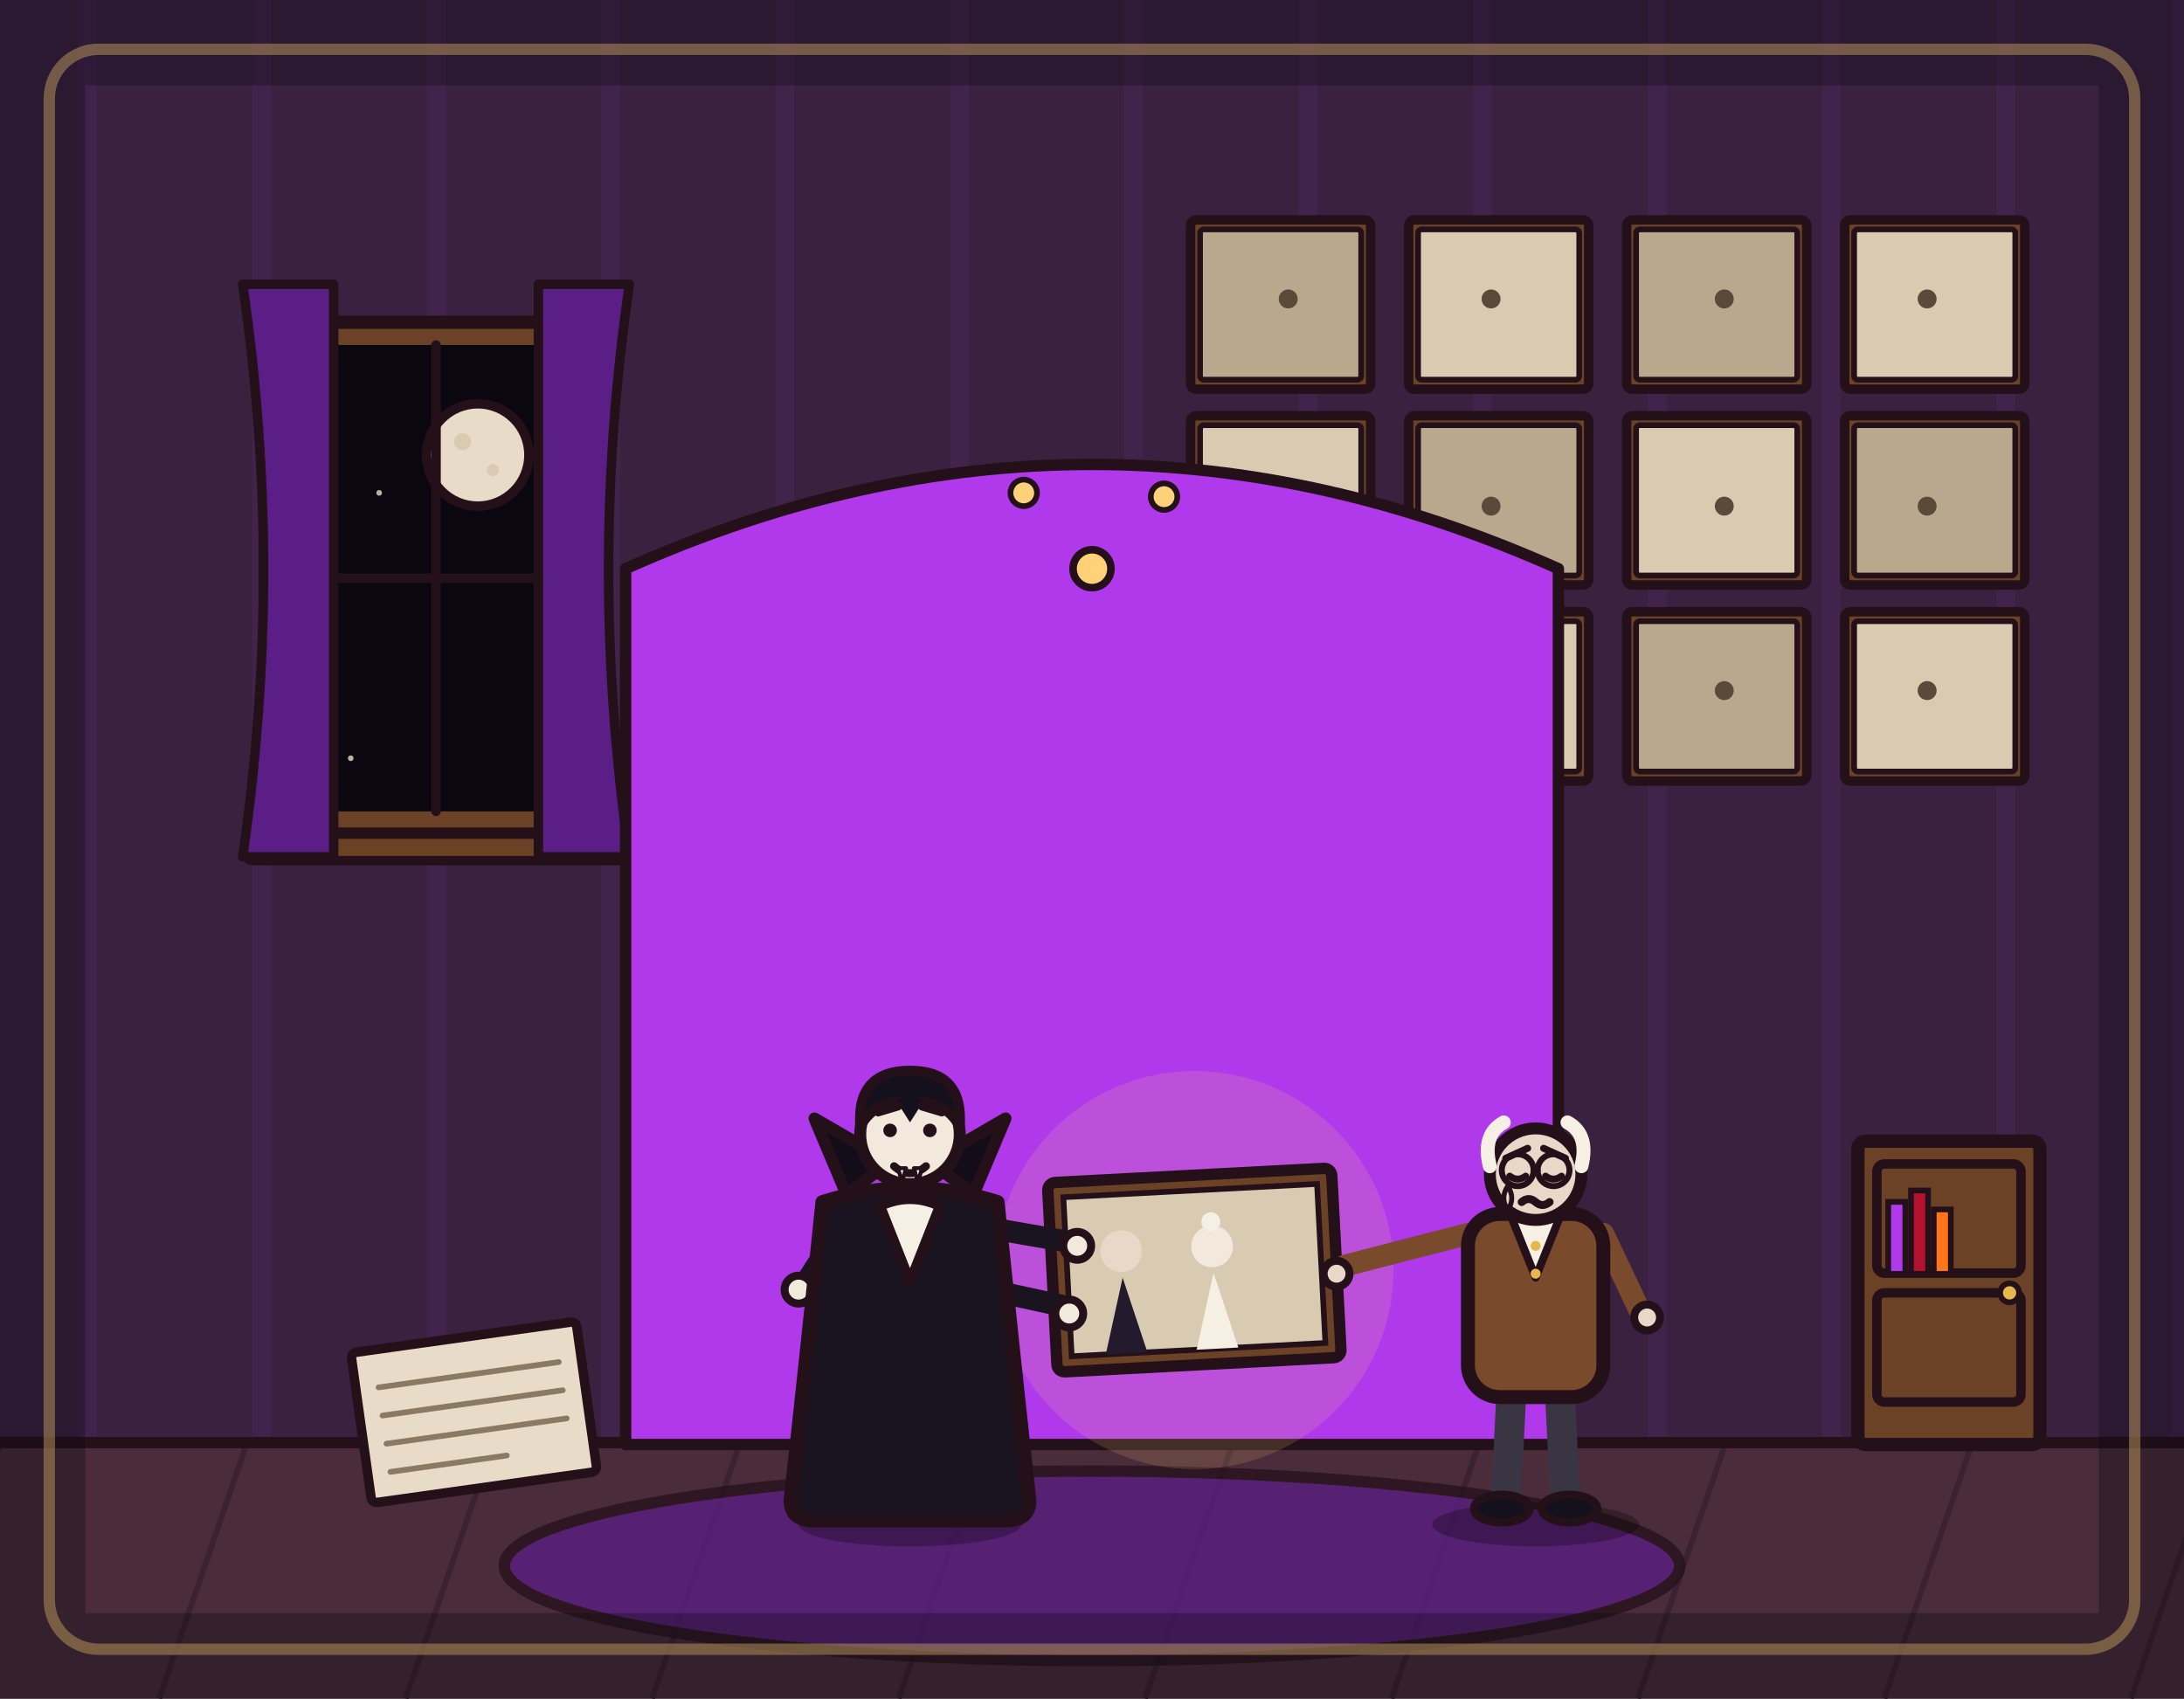
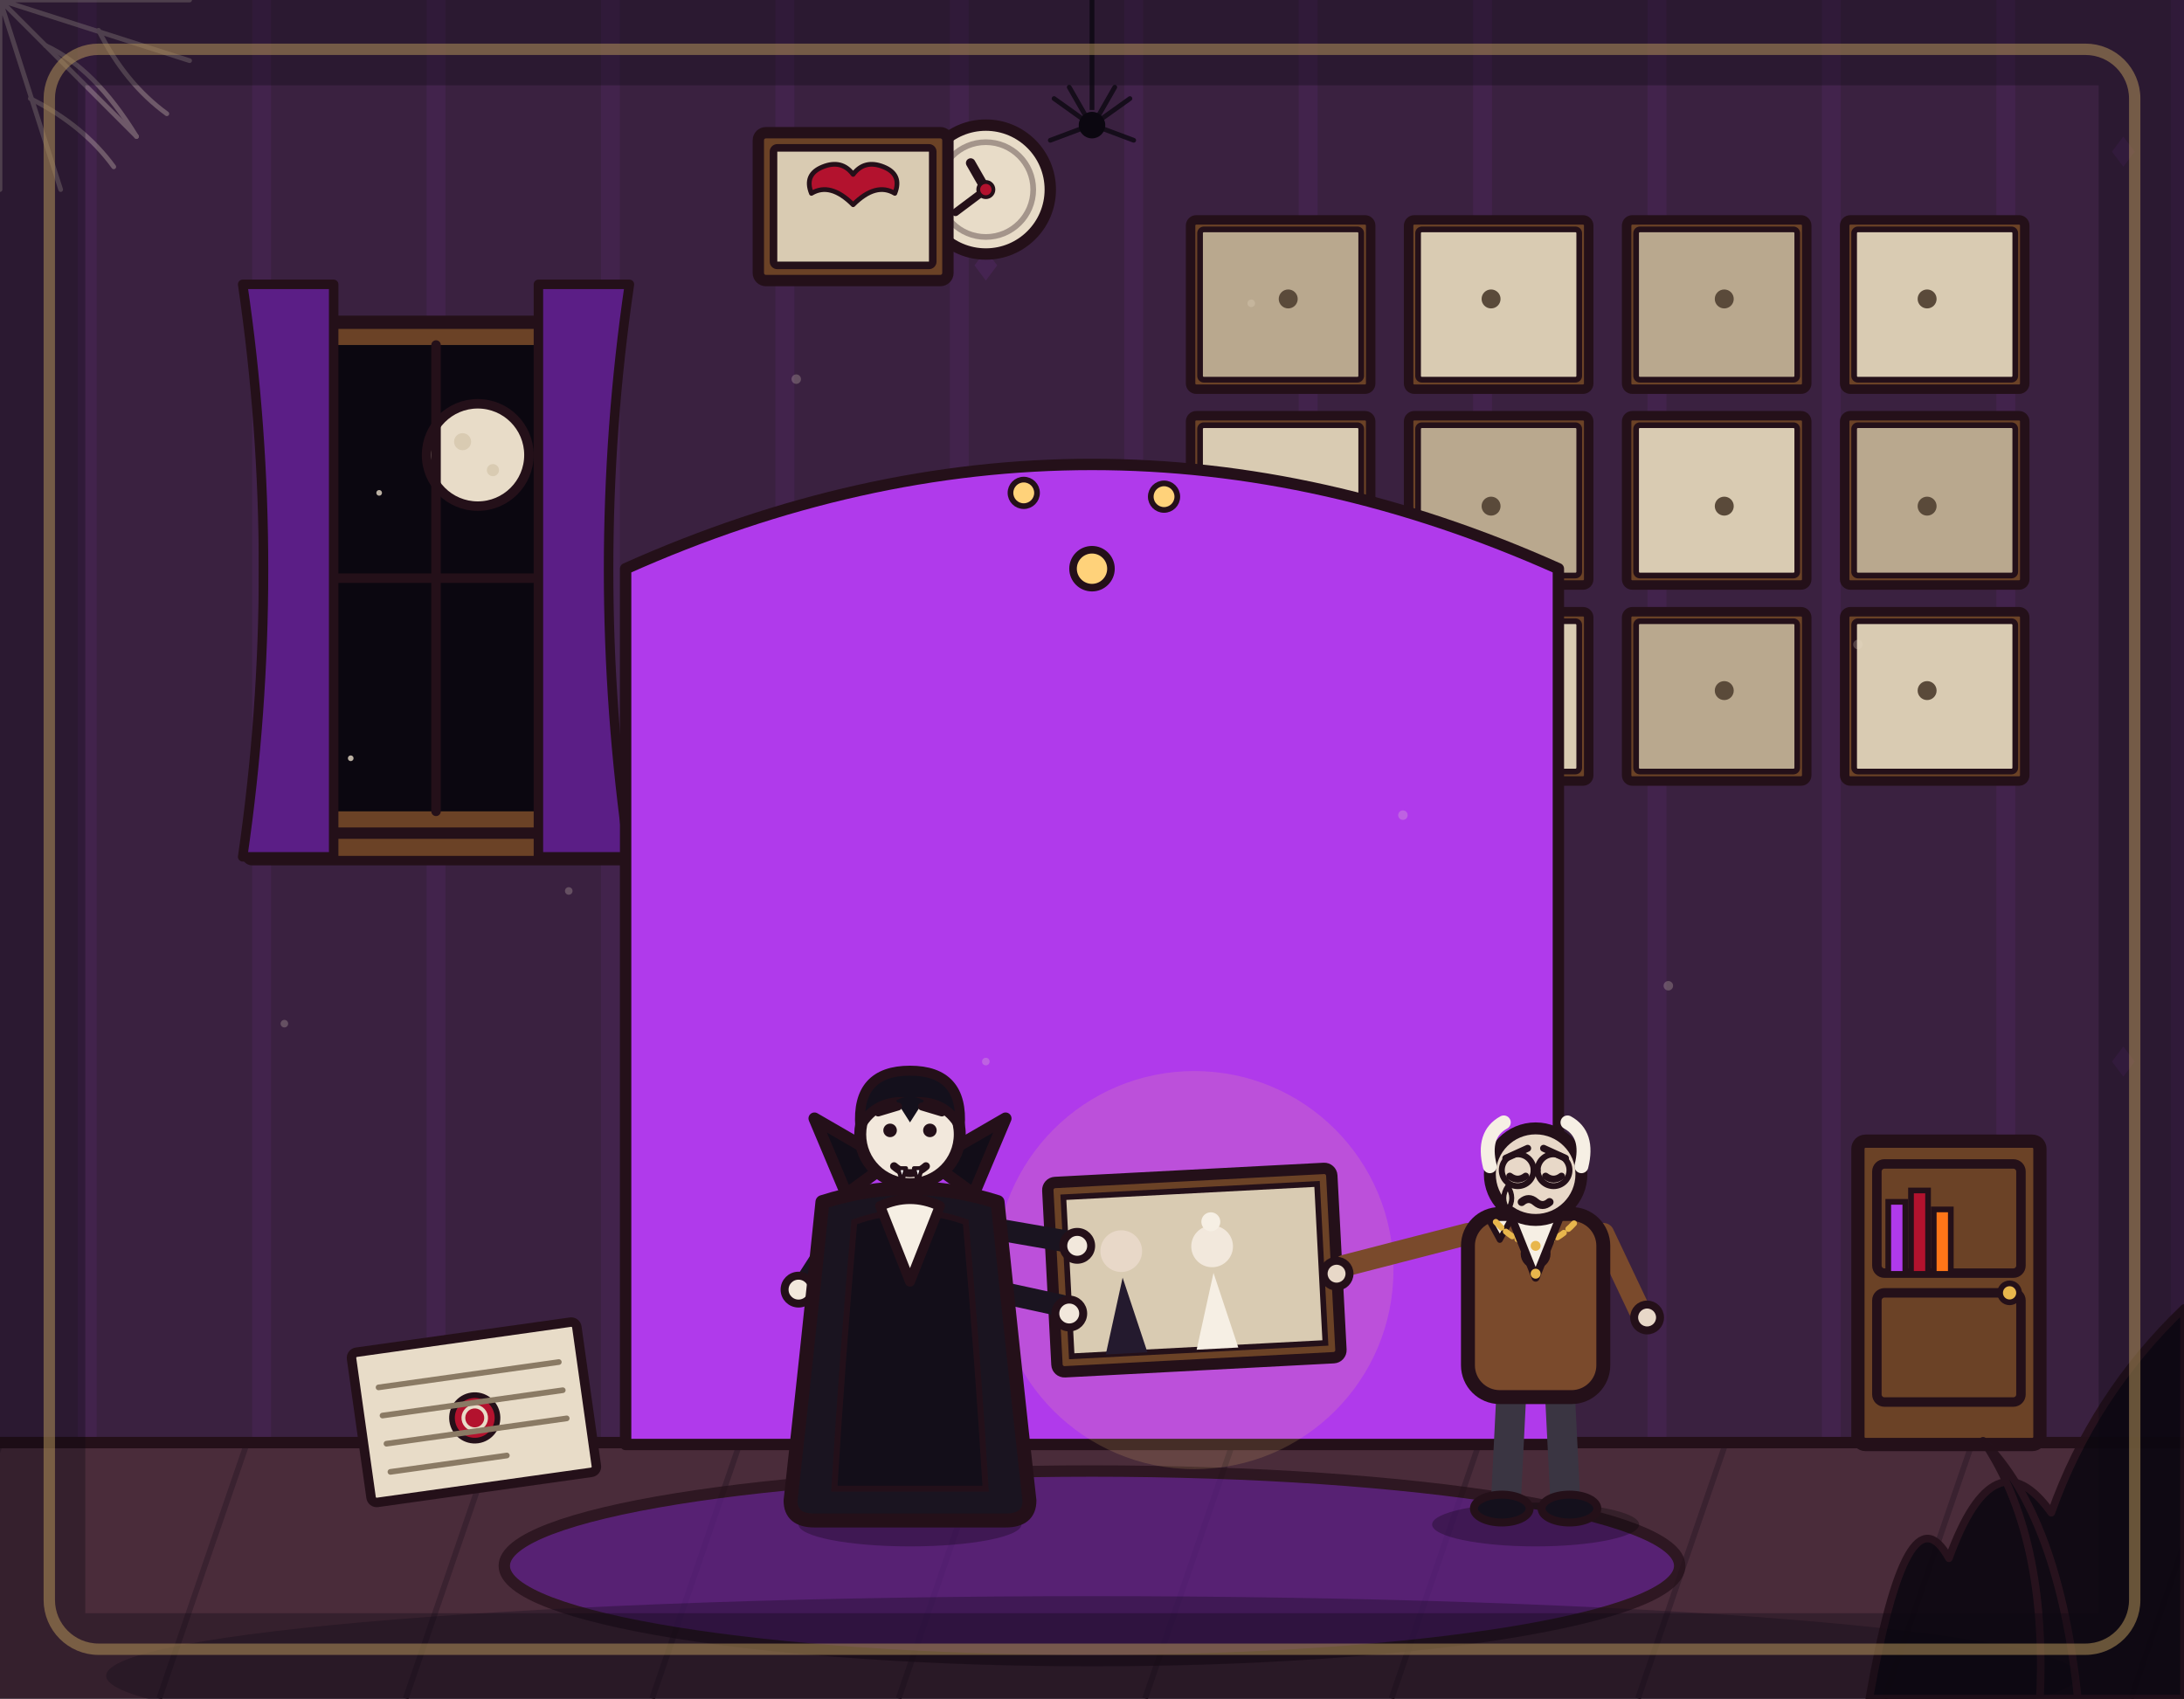
<svg xmlns="http://www.w3.org/2000/svg" viewBox="0 0 1152 896" width="1152" height="896">
  <rect x="0" y="0" width="1152" height="896" fill="#3a2140" />
  <path d="M46 0V762M138 0V762M230 0V762M322 0V762M414 0V762M506 0V762M598 0V762M690 0V762M782 0V762M874 0V762M966 0V762M1058 0V762M1150 0V762" stroke="#b03aeb" stroke-width="10" opacity=".07" fill="none" />
+   <g fill="#b03aeb" opacity=".1">
+     <path d="M0 -8 L6 0 L0 8 L-6 0 Z" transform="translate(420 80)" />
+     <path d="M0 -8 L6 0 L0 8 L-6 0 Z" transform="translate(520 140)" />
+     <path d="M0 -8 L6 0 L0 8 L-6 0 Z" transform="translate(420 560)" />
+     <path d="M0 -8 L6 0 L0 8 L-6 0 Z" transform="translate(1120 80)" />
+     <path d="M0 -8 L6 0 L0 8 L-6 0 Z" transform="translate(1120 560)" />
+     <path d="M0 -8 L6 0 L0 8 L-6 0 Z" transform="translate(340 620)" />
+   </g>
+   <g transform="translate(0 0)" stroke="#e8dcc8" stroke-width="2.5" opacity=".3" fill="none" stroke-linecap="round">
+     <path d="M0 0 L100 0 M0 0 L0 100 M0 0 L72 72 M0 0 L100 32 M0 0 L32 100" />
+     <path d="M24 24 Q50 36 72 72 M52 16 Q66 44 88 60 M16 52 Q44 66 60 88" />
+   </g>
+   <g stroke="#cfe6f8" stroke-width="2.5" opacity=".5" stroke-linecap="round">
+     <line x1="180" y1="220" x2="176" y2="232" />
+     <line x1="270" y1="260" x2="266" y2="272" />
+     <line x1="200" y1="380" x2="196" y2="392" />
+   </g>
+   <g>
+     <circle cx="520" cy="100" r="34" fill="#e8dcc8" stroke="#241019" stroke-width="6" stroke-linejoin="round" />
+     <circle cx="520" cy="100" r="25" fill="none" stroke="#241019" stroke-width="3" opacity=".35" />
+     <line x1="520" y1="100" x2="512" y2="86" stroke="#241019" stroke-width="5" stroke-linecap="round" />
+     <line x1="520" y1="100" x2="504" y2="112" stroke="#241019" stroke-width="4" stroke-linecap="round" />
+     <circle cx="520" cy="100" r="4" fill="#b3122e" stroke="#241019" stroke-width="2" />
+   </g>
+   <g>
+     <rect x="400" y="70" width="100" height="78" rx="4" fill="#6b4226" stroke="#241019" stroke-width="6" stroke-linejoin="round" />
+     <rect x="408" y="78" width="84" height="62" rx="2" fill="#d9cbb2" stroke="#241019" stroke-width="4" />
+     <path d="M450 108 Q438 96 428 102 Q424 92 434 88 Q444 84 450 92 Q456 84 466 88 Q476 92 472 102 Q462 96 450 108 Z" fill="#b3122e" stroke="#241019" stroke-width="2.5" stroke-linejoin="round" />
+   </g>
  <rect x="0" y="760" width="1152" height="136" fill="#4a2c3a" />
  <path d="M0 762 L-46 896M130 762 L84 896M260 762 L214 896M390 762 L344 896M520 762 L474 896M650 762 L604 896M780 762 L734 896M910 762 L864 896M1040 762 L994 896M1170 762 L1124 896" stroke="#3a2230" stroke-width="3" fill="none" />
  <line x1="0" y1="761" x2="1152" y2="761" stroke="#241019" stroke-width="6" stroke-linecap="round" />
  <ellipse cx="576" cy="826" rx="310" ry="50" fill="#5b1e86" stroke="#241019" stroke-width="6" stroke-linejoin="round" stroke-linecap="round" opacity="0.75" />
  <g>
    <rect x="140" y="170" width="180" height="270" fill="#6b4226" stroke="#241019" stroke-width="7" stroke-linejoin="round" stroke-linecap="round" />
    <rect x="152" y="182" width="156" height="246" fill="#0b0710" />
    <g fill="#e8dcc8" opacity=".8">
      <circle cx="170" cy="205" r="2" />
      <circle cx="290" cy="195" r="1.5" />
      <circle cx="200" cy="260" r="1.5" />
      <circle cx="300" cy="300" r="2" />
      <circle cx="168" cy="330" r="1.5" />
      <circle cx="296" cy="390" r="2" />
      <circle cx="185" cy="400" r="1.5" />
    </g>
    <circle cx="252" cy="240" r="27" fill="#e8dcc8" stroke="#241019" stroke-width="5" stroke-linejoin="round" stroke-linecap="round" />
    <circle cx="244" cy="233" r="4.5" fill="#d9cbb2" />
    <circle cx="260" cy="248" r="3.2" fill="#d9cbb2" />
    <line x1="230" y1="182" x2="230" y2="428" stroke="#241019" stroke-width="5" stroke-linecap="round" />
    <line x1="152" y1="305" x2="308" y2="305" stroke="#241019" stroke-width="5" stroke-linecap="round" />
    <rect x="130" y="440" width="200" height="14" rx="3" fill="#6b4226" stroke="#241019" stroke-width="5" stroke-linejoin="round" stroke-linecap="round" />
    <path d="M128 150 L176 150 L176 452 L128 452 Q150 300 128 150 Z" fill="#5b1e86" stroke="#241019" stroke-width="5" stroke-linejoin="round" stroke-linecap="round" />
    <path d="M332 150 L284 150 L284 452 L332 452 Q310 300 332 150 Z" fill="#5b1e86" stroke="#241019" stroke-width="5" stroke-linejoin="round" stroke-linecap="round" />
  </g>
  <g>
    <rect x="628" y="116" width="95" height="89.3" rx="3" fill="#6b4226" stroke="#241019" stroke-width="5" stroke-linejoin="round" stroke-linecap="round" />
    <rect x="633" y="121" width="85" height="79.3" rx="2" fill="#b9a88e" stroke="#241019" stroke-width="3" />
    <circle cx="679.5" cy="157.7" r="5" fill="#5a4a3a" />
    <rect x="628" y="219.3" width="95" height="89.3" rx="3" fill="#6b4226" stroke="#241019" stroke-width="5" stroke-linejoin="round" stroke-linecap="round" />
    <rect x="633" y="224.3" width="85" height="79.3" rx="2" fill="#d9cbb2" stroke="#241019" stroke-width="3" />
    <circle cx="679.5" cy="267" r="5" fill="#5a4a3a" />
    <rect x="628" y="322.7" width="95" height="89.3" rx="3" fill="#6b4226" stroke="#241019" stroke-width="5" stroke-linejoin="round" stroke-linecap="round" />
    <rect x="633" y="327.7" width="85" height="79.3" rx="2" fill="#b9a88e" stroke="#241019" stroke-width="3" />
    <circle cx="679.5" cy="364.3" r="5" fill="#5a4a3a" />
    <rect x="743" y="116" width="95" height="89.3" rx="3" fill="#6b4226" stroke="#241019" stroke-width="5" stroke-linejoin="round" stroke-linecap="round" />
    <rect x="748" y="121" width="85" height="79.3" rx="2" fill="#d9cbb2" stroke="#241019" stroke-width="3" />
    <circle cx="786.5" cy="157.7" r="5" fill="#5a4a3a" />
    <rect x="743" y="219.3" width="95" height="89.3" rx="3" fill="#6b4226" stroke="#241019" stroke-width="5" stroke-linejoin="round" stroke-linecap="round" />
    <rect x="748" y="224.3" width="85" height="79.3" rx="2" fill="#b9a88e" stroke="#241019" stroke-width="3" />
    <circle cx="786.5" cy="267" r="5" fill="#5a4a3a" />
    <rect x="743" y="322.7" width="95" height="89.3" rx="3" fill="#6b4226" stroke="#241019" stroke-width="5" stroke-linejoin="round" stroke-linecap="round" />
    <rect x="748" y="327.7" width="85" height="79.3" rx="2" fill="#d9cbb2" stroke="#241019" stroke-width="3" />
    <circle cx="786.5" cy="364.3" r="5" fill="#5a4a3a" />
    <rect x="858" y="116" width="95" height="89.3" rx="3" fill="#6b4226" stroke="#241019" stroke-width="5" stroke-linejoin="round" stroke-linecap="round" />
    <rect x="863" y="121" width="85" height="79.3" rx="2" fill="#b9a88e" stroke="#241019" stroke-width="3" />
    <circle cx="909.5" cy="157.7" r="5" fill="#5a4a3a" />
    <rect x="858" y="219.3" width="95" height="89.3" rx="3" fill="#6b4226" stroke="#241019" stroke-width="5" stroke-linejoin="round" stroke-linecap="round" />
    <rect x="863" y="224.3" width="85" height="79.3" rx="2" fill="#d9cbb2" stroke="#241019" stroke-width="3" />
    <circle cx="909.5" cy="267" r="5" fill="#5a4a3a" />
    <rect x="858" y="322.7" width="95" height="89.3" rx="3" fill="#6b4226" stroke="#241019" stroke-width="5" stroke-linejoin="round" stroke-linecap="round" />
    <rect x="863" y="327.7" width="85" height="79.3" rx="2" fill="#b9a88e" stroke="#241019" stroke-width="3" />
    <circle cx="909.5" cy="364.3" r="5" fill="#5a4a3a" />
    <rect x="973" y="116" width="95" height="89.3" rx="3" fill="#6b4226" stroke="#241019" stroke-width="5" stroke-linejoin="round" stroke-linecap="round" />
    <rect x="978" y="121" width="85" height="79.3" rx="2" fill="#d9cbb2" stroke="#241019" stroke-width="3" />
    <circle cx="1016.5" cy="157.7" r="5" fill="#5a4a3a" />
    <rect x="973" y="219.3" width="95" height="89.3" rx="3" fill="#6b4226" stroke="#241019" stroke-width="5" stroke-linejoin="round" stroke-linecap="round" />
    <rect x="978" y="224.3" width="85" height="79.3" rx="2" fill="#b9a88e" stroke="#241019" stroke-width="3" />
    <circle cx="1016.5" cy="267" r="5" fill="#5a4a3a" />
    <rect x="973" y="322.7" width="95" height="89.3" rx="3" fill="#6b4226" stroke="#241019" stroke-width="5" stroke-linejoin="round" stroke-linecap="round" />
    <rect x="978" y="327.7" width="85" height="79.3" rx="2" fill="#d9cbb2" stroke="#241019" stroke-width="3" />
    <circle cx="1016.5" cy="364.3" r="5" fill="#5a4a3a" />
  </g>
  <path d="M330 762 L330 300 Q576 190 822 300 L822 762 Z" fill="#b03aeb" stroke="#241019" stroke-width="6" stroke-linejoin="round" stroke-linecap="round" />
  <circle cx="576" cy="300" r="10" fill="#ffd27a" stroke="#241019" stroke-width="4" stroke-linejoin="round" stroke-linecap="round" />
  <circle cx="540" cy="260" r="7" fill="#ffd27a" stroke="#241019" stroke-width="3" stroke-linejoin="round" stroke-linecap="round" />
  <circle cx="614" cy="262" r="7" fill="#ffd27a" stroke="#241019" stroke-width="3" stroke-linejoin="round" stroke-linecap="round" />
  <g>
    <rect x="980" y="602" width="96" height="160" rx="4" fill="#6b4226" stroke="#241019" stroke-width="7" stroke-linejoin="round" stroke-linecap="round" />
    <rect x="990" y="614" width="76" height="57.6" rx="4" fill="none" stroke="#241019" stroke-width="5" stroke-linejoin="round" stroke-linecap="round" />
    <rect x="990" y="682" width="76" height="57.6" rx="4" fill="none" stroke="#241019" stroke-width="5" stroke-linejoin="round" stroke-linecap="round" />
    <rect x="996" y="634" width="9" height="38" fill="#b03aeb" stroke="#241019" stroke-width="3" />
    <rect x="1008" y="628" width="9" height="44" fill="#b3122e" stroke="#241019" stroke-width="3" />
    <rect x="1020" y="638" width="9" height="34" fill="#ff7518" stroke="#241019" stroke-width="3" />
    <circle cx="1060" cy="682" r="5" fill="#e8b64c" stroke="#241019" stroke-width="3" />
  </g>
  <g transform="rotate(-8 250 745)">
    <rect x="190" y="705" width="120" height="80" rx="3" fill="#e8dcc8" stroke="#241019" stroke-width="5" stroke-linejoin="round" stroke-linecap="round" />
+     <circle cx="250" cy="748" r="12" fill="#b3122e" stroke="#241019" stroke-width="3" />
+     <circle cx="250" cy="748" r="6" fill="none" stroke="#e8dcc8" stroke-width="2" />
    <line x1="202" y1="725" x2="298" y2="725" stroke="#8a7a64" stroke-width="3" stroke-linecap="round" />
    <line x1="202" y1="740" x2="298" y2="740" stroke="#8a7a64" stroke-width="3" stroke-linecap="round" />
    <line x1="202" y1="755" x2="298" y2="755" stroke="#8a7a64" stroke-width="3" stroke-linecap="round" />
    <line x1="202" y1="770" x2="264" y2="770" stroke="#8a7a64" stroke-width="3" stroke-linecap="round" />
  </g>
  <circle cx="630" cy="670" r="105" fill="#ffd27a" opacity="0.15" />
  <g transform="rotate(-3 630 670)">
    <rect x="555" y="620" width="150" height="100" rx="4" fill="#6b4226" stroke="#241019" stroke-width="6" stroke-linejoin="round" stroke-linecap="round" />
    <rect x="563" y="628" width="134" height="84" fill="#d9cbb2" stroke="#241019" stroke-width="3" />
    <circle cx="592" cy="658" r="11" fill="#e8d8c8" />
    <circle cx="640" cy="658" r="11" fill="#f2e8dc" />
    <circle cx="640" cy="645" r="5" fill="#f6efe4" />
    <path d="M581 712 L592 672 L603 712 Z" fill="#241a2e" />
    <path d="M629 712 L640 672 L651 712 Z" fill="#f6efe4" />
  </g>
  <g transform="translate(480 800) scale(1.05 1.05)">
    <ellipse cx="0" cy="4" rx="56" ry="11" fill="#000000" opacity="0.28" />
    <path d="M-12 -62 L-16 -6" fill="none" stroke="#241a2e" stroke-width="15" stroke-linecap="round" stroke-linejoin="round" />
    <path d="M12 -62 L16 -6" fill="none" stroke="#241a2e" stroke-width="15" stroke-linecap="round" stroke-linejoin="round" />
    <ellipse cx="-18" cy="-4" rx="15" ry="7" fill="#14101c" stroke="#241019" stroke-width="4" stroke-linejoin="round" stroke-linecap="round" />
    <ellipse cx="18" cy="-4" rx="15" ry="7" fill="#14101c" stroke="#241019" stroke-width="4" stroke-linejoin="round" stroke-linecap="round" />
    <path d="M34 -146 L80 -138" fill="none" stroke="#1a1420" stroke-width="11" stroke-linecap="round" stroke-linejoin="round" />
    <circle cx="84" cy="-136" r="7" fill="#f2e8dc" stroke="#241019" stroke-width="4" stroke-linejoin="round" stroke-linecap="round" />
    <path d="M30 -116 L76 -106" fill="none" stroke="#1a1420" stroke-width="11" stroke-linecap="round" stroke-linejoin="round" />
    <circle cx="80" cy="-102" r="7" fill="#f2e8dc" stroke="#241019" stroke-width="4" stroke-linejoin="round" stroke-linecap="round" />
    <path d="M-34 -146 L-52 -118" fill="none" stroke="#1a1420" stroke-width="11" stroke-linecap="round" stroke-linejoin="round" />
    <circle cx="-56" cy="-114" r="7" fill="#f2e8dc" stroke="#241019" stroke-width="4" stroke-linejoin="round" stroke-linecap="round" />
    <path d="M-44 -158 Q-52 -80 -60 -8 Q-60 2 -48 2 L48 2 Q60 2 60 -8 Q52 -80 44 -158 Q0 -172 -44 -158 Z" fill="#1a1420" stroke="#241019" stroke-width="7" stroke-linejoin="round" stroke-linecap="round" />
+     <path d="M-28 -148 Q-34 -80 -38 -14 L38 -14 Q34 -80 28 -148 Q0 -158 -28 -148 Z" fill="#120d18" stroke="#241019" stroke-width="3" opacity=".9" />
    <path d="M-32 -162 L-48 -200 L-10 -178 Z" fill="#120d18" stroke="#241019" stroke-width="6" stroke-linejoin="round" stroke-linecap="round" />
    <path d="M32 -162 L48 -200 L10 -178 Z" fill="#120d18" stroke="#241019" stroke-width="6" stroke-linejoin="round" stroke-linecap="round" />
    <path d="M-15 -156 L0 -118 L15 -156 Q0 -163 -15 -156 Z" fill="#f6efe4" stroke="#241019" stroke-width="5" stroke-linejoin="round" stroke-linecap="round" />
    <circle cx="0" cy="-192" r="25" fill="#f2e8dc" stroke="#241019" stroke-width="6" stroke-linejoin="round" stroke-linecap="round" />
    <path d="M-25 -196 Q-27 -224 0 -224 Q27 -224 25 -196 Q17 -210 0 -208 Q-17 -210 -25 -196 Z" fill="#14101c" stroke="#241019" stroke-width="5" stroke-linejoin="round" stroke-linecap="round" />
    <path d="M-7 -209 L0 -198 L7 -209 Q0 -213 -7 -209 Z" fill="#14101c" />
    <circle cx="-10" cy="-194" r="3.4" fill="#241019" />
    <circle cx="10" cy="-194" r="3.4" fill="#241019" />
    <path d="M-16 -203 L-6 -206M6 -206 L16 -203" fill="none" stroke="#241019" stroke-width="4" stroke-linecap="round" />
    <path d="M-8 -176 Q0 -169 8 -176" fill="none" stroke="#241019" stroke-width="4" stroke-linecap="round" stroke-linejoin="round" />
    <path d="M-6 -175 L-2 -175 L-4 -168 Z" fill="#ffffff" stroke="#241019" stroke-width="2" stroke-linejoin="round" stroke-linecap="round" />
    <path d="M2 -175 L6 -175 L4 -168 Z" fill="#ffffff" stroke="#241019" stroke-width="2" stroke-linejoin="round" stroke-linecap="round" />
  </g>
  <g transform="translate(810 800) scale(1.05 1.05)">
    <ellipse cx="0" cy="4" rx="52" ry="11" fill="#000000" opacity="0.28" />
    <path d="M-12 -66 L-15 -6" fill="none" stroke="#3a3542" stroke-width="15" stroke-linecap="round" stroke-linejoin="round" />
    <path d="M12 -66 L15 -6" fill="none" stroke="#3a3542" stroke-width="15" stroke-linecap="round" stroke-linejoin="round" />
    <ellipse cx="-17" cy="-4" rx="14" ry="7" fill="#14101c" stroke="#241019" stroke-width="4" stroke-linejoin="round" stroke-linecap="round" />
    <ellipse cx="17" cy="-4" rx="14" ry="7" fill="#14101c" stroke="#241019" stroke-width="4" stroke-linejoin="round" stroke-linecap="round" />
    <path d="M-34 -142 L-96 -126" fill="none" stroke="#7a4a2c" stroke-width="11" stroke-linecap="round" stroke-linejoin="round" />
    <circle cx="-100" cy="-122" r="6.5" fill="#e8d8c8" stroke="#241019" stroke-width="4" stroke-linejoin="round" stroke-linecap="round" />
    <path d="M34 -142 L52 -104" fill="none" stroke="#7a4a2c" stroke-width="11" stroke-linecap="round" stroke-linejoin="round" />
    <circle cx="56" cy="-100" r="6.5" fill="#e8d8c8" stroke="#241019" stroke-width="4" stroke-linejoin="round" stroke-linecap="round" />
    <rect x="-34" y="-152" width="68" height="92" rx="16" fill="#7a4a2c" stroke="#241019" stroke-width="7" stroke-linejoin="round" stroke-linecap="round" />
+     <path d="M-24 -150 L-12 -150 L-18 -139 Z" fill="#f6efe4" stroke="#241019" stroke-width="3" stroke-linejoin="round" />
+     <path d="M-20 -148 Q0 -126 20 -148" fill="none" stroke="#e8b64c" stroke-width="3" stroke-dasharray="4 3" stroke-linecap="round" />
+     <circle cx="0" cy="-132" r="6" fill="#e8b64c" stroke="#241019" stroke-width="3" />
    <path d="M-12 -150 L0 -120 L12 -150 Z" fill="#f6efe4" stroke="#241019" stroke-width="4" stroke-linejoin="round" stroke-linecap="round" />
    <circle cx="0" cy="-136" r="2.5" fill="#e8b64c" />
    <circle cx="0" cy="-122" r="2.5" fill="#e8b64c" />
    <circle cx="0" cy="-172" r="23" fill="#e8d8c8" stroke="#241019" stroke-width="6" stroke-linejoin="round" stroke-linecap="round" />
    <path d="M-23 -176 Q-27 -192 -16 -198" fill="none" stroke="#f6efe4" stroke-width="7" stroke-linecap="round" stroke-linejoin="round" />
    <path d="M23 -176 Q27 -192 16 -198" fill="none" stroke="#f6efe4" stroke-width="7" stroke-linecap="round" stroke-linejoin="round" />
    <path d="M-15 -180 L-4 -185M4 -185 L15 -180" fill="none" stroke="#241019" stroke-width="3.5" stroke-linecap="round" />
    <circle cx="-9" cy="-174" r="8" fill="none" stroke="#241019" stroke-width="3" stroke-linejoin="round" stroke-linecap="round" />
    <circle cx="9" cy="-174" r="8" fill="none" stroke="#241019" stroke-width="3" stroke-linejoin="round" stroke-linecap="round" />
    <line x1="-1" y1="-174" x2="1" y2="-174" stroke="#241019" stroke-width="3" stroke-linecap="round" />
    <path d="M-13 -171 Q-9 -168 -5 -171M5 -171 Q9 -168 13 -171" fill="none" stroke="#241019" stroke-width="3.5" stroke-linecap="round" />
    <path d="M-7 -158 Q-3.5 -161 0 -158 Q3.5 -155 7 -158" fill="none" stroke="#241019" stroke-width="4" stroke-linecap="round" stroke-linejoin="round" />
    <path d="M-14 -166 Q-10 -160 -14 -154 Q-18 -160 -14 -166 Z" fill="#e8dcc8" stroke="#241019" stroke-width="2.5" stroke-linejoin="round" stroke-linecap="round" />
  </g>
+   <g fill="#e8dcc8" opacity=".25">
+     <circle cx="420" cy="200" r="2.5" stroke="none" />
+     <circle cx="660" cy="160" r="2" stroke="none" />
+     <circle cx="740" cy="430" r="2.5" stroke="none" />
+     <circle cx="300" cy="470" r="2" stroke="none" />
+     <circle cx="980" cy="340" r="2.5" stroke="none" />
+     <circle cx="150" cy="540" r="2" stroke="none" />
+     <circle cx="520" cy="560" r="2" stroke="none" />
+     <circle cx="880" cy="520" r="2.5" stroke="none" />
+   </g>
+   <ellipse cx="576" cy="884" rx="520" ry="42" fill="#150b1e" stroke="none" opacity=".35" />
+   <line x1="576" y1="0" x2="576" y2="58" stroke="#0b0710" stroke-width="2.5" opacity=".8" />
+   <circle cx="576" cy="66" r="7" fill="#0b0710" />
+   <g stroke="#0b0710" stroke-width="2.5" fill="none" stroke-linecap="round" opacity=".8">
+     <path d="M570 62 L556 52 M582 62 L596 52 M570 68 L554 74 M582 68 L598 74 M572 60 L564 46 M580 60 L588 46" />
+   </g>
+   <g fill="#0b0710" stroke="#241019" stroke-width="4" stroke-linejoin="round" opacity=".9">
+     <path d="M1152 896 L1152 690 Q1104 736 1082 798 Q1052 756 1028 822 Q1006 782 986 896 Z" />
+     <path d="M1096 896 Q1086 800 1046 760 Q1080 810 1076 896 Z" />
+   </g>
  <rect x="26" y="26" width="1100" height="844" rx="26" fill="none" stroke="#ffd27a" stroke-width="6" opacity="0.55" />
  <rect x="0" y="0" width="1152" height="896" fill="none" stroke="#0b0710" stroke-width="90" opacity="0.32" />
</svg>
